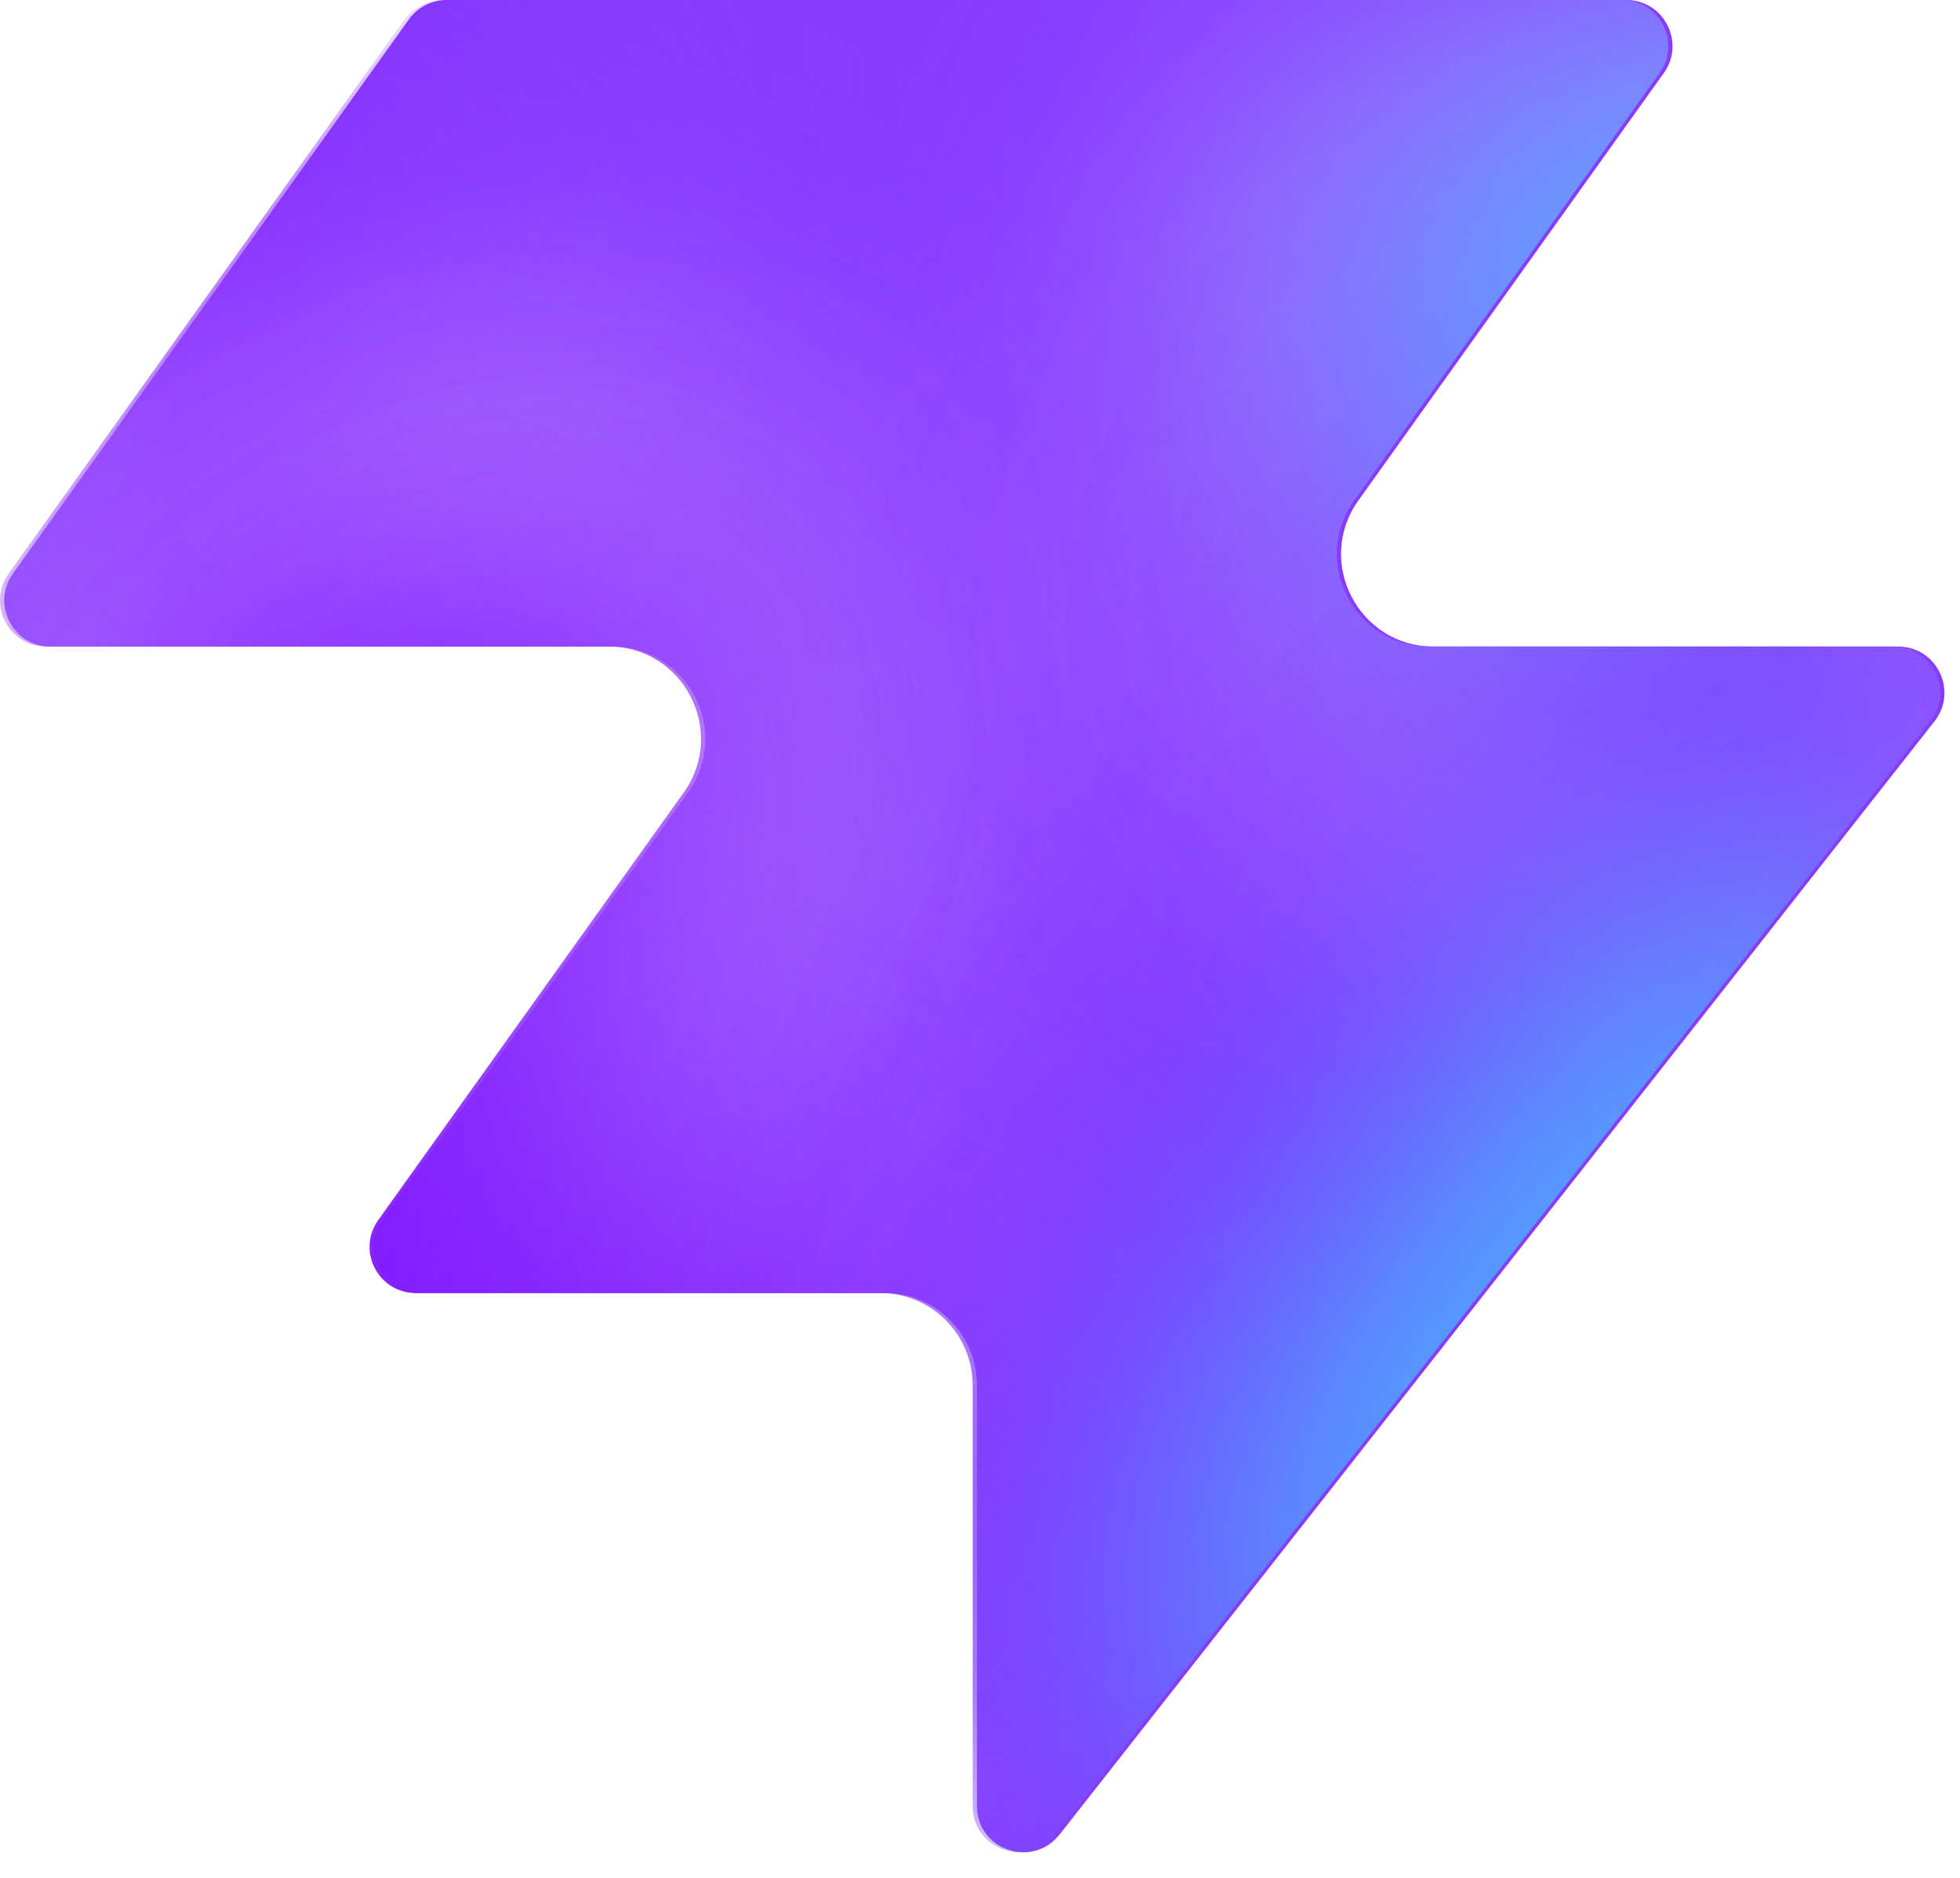
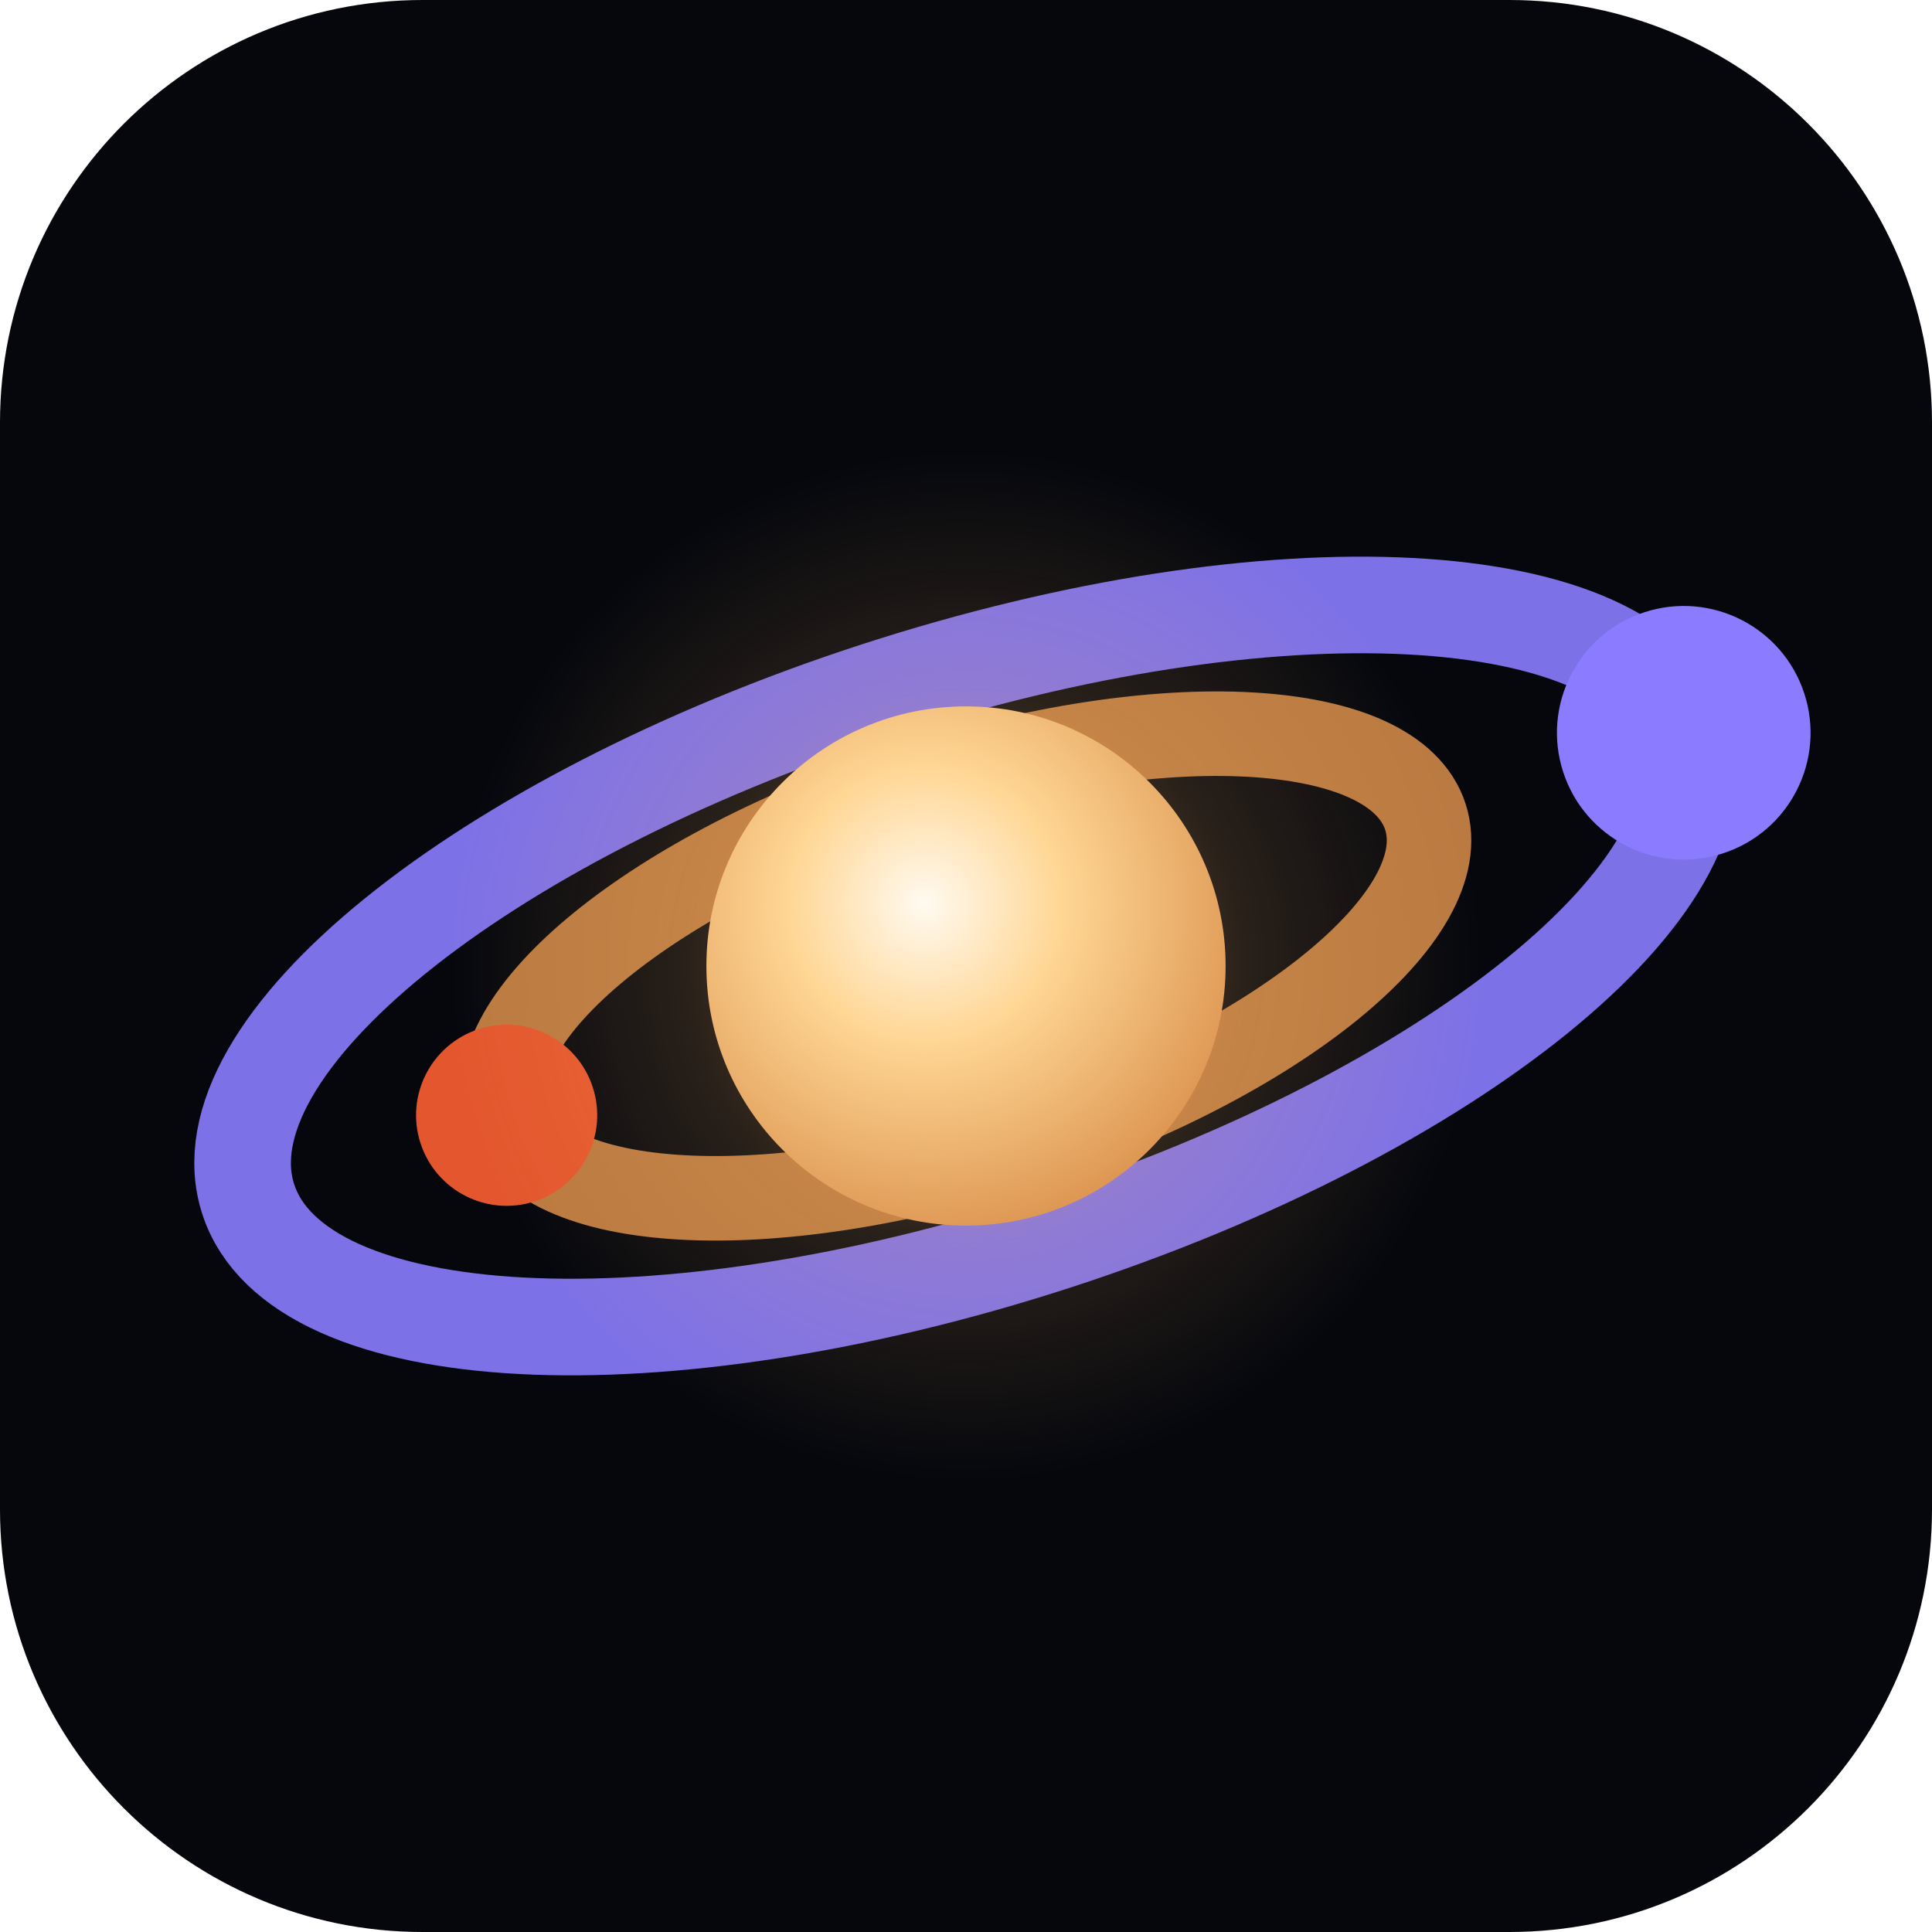
- <svg xmlns="http://www.w3.org/2000/svg" width="48" height="46" fill="none" viewBox="0 0 48 46">
-   <path fill="#863bff" d="M25.946 44.938c-.664.845-2.021.375-2.021-.698V33.937a2.26 2.26 0 0 0-2.262-2.262H10.287c-.92 0-1.456-1.04-.92-1.788l7.48-10.471c1.07-1.497 0-3.578-1.842-3.578H1.237c-.92 0-1.456-1.04-.92-1.788L10.013.474c.214-.297.556-.474.92-.474h28.894c.92 0 1.456 1.04.92 1.788l-7.48 10.471c-1.07 1.498 0 3.579 1.842 3.579h11.377c.943 0 1.473 1.088.89 1.83L25.947 44.94z" style="fill:#863bff;fill:color(display-p3 .525 .23 1);fill-opacity:1" />
-   <mask id="a" width="48" height="46" x="0" y="0" maskUnits="userSpaceOnUse" style="mask-type:alpha">
-     <path fill="#000" d="M25.842 44.938c-.664.844-2.021.375-2.021-.698V33.937a2.26 2.26 0 0 0-2.262-2.262H10.183c-.92 0-1.456-1.04-.92-1.788l7.48-10.471c1.07-1.498 0-3.579-1.842-3.579H1.133c-.92 0-1.456-1.04-.92-1.787L9.91.473c.214-.297.556-.474.92-.474h28.894c.92 0 1.456 1.04.92 1.788l-7.48 10.471c-1.07 1.498 0 3.578 1.842 3.578h11.377c.943 0 1.473 1.088.89 1.832L25.843 44.94z" style="fill:#000;fill-opacity:1" />
-   </mask>
-   <g mask="url(#a)">
-     <g filter="url(#b)">
-       <ellipse cx="5.508" cy="14.704" fill="#ede6ff" rx="5.508" ry="14.704" style="fill:#ede6ff;fill:color(display-p3 .927 .903 1);fill-opacity:1" transform="matrix(.00324 1 1 -.00324 -4.47 31.516)" />
-     </g>
-     <g filter="url(#c)">
-       <ellipse cx="10.399" cy="29.851" fill="#ede6ff" rx="10.399" ry="29.851" style="fill:#ede6ff;fill:color(display-p3 .927 .903 1);fill-opacity:1" transform="matrix(.00324 1 1 -.00324 -39.328 7.883)" />
-     </g>
-     <g filter="url(#d)">
-       <ellipse cx="5.508" cy="30.487" fill="#7e14ff" rx="5.508" ry="30.487" style="fill:#7e14ff;fill:color(display-p3 .492 .077 1);fill-opacity:1" transform="rotate(89.814 -25.913 -14.639)scale(1 -1)" />
-     </g>
-     <g filter="url(#e)">
-       <ellipse cx="5.508" cy="30.599" fill="#7e14ff" rx="5.508" ry="30.599" style="fill:#7e14ff;fill:color(display-p3 .492 .077 1);fill-opacity:1" transform="rotate(89.814 -32.644 -3.334)scale(1 -1)" />
-     </g>
-     <g filter="url(#f)">
-       <ellipse cx="5.508" cy="30.599" fill="#7e14ff" rx="5.508" ry="30.599" style="fill:#7e14ff;fill:color(display-p3 .492 .077 1);fill-opacity:1" transform="matrix(.00324 1 1 -.00324 -34.34 30.47)" />
-     </g>
-     <g filter="url(#g)">
-       <ellipse cx="14.072" cy="22.078" fill="#ede6ff" rx="14.072" ry="22.078" style="fill:#ede6ff;fill:color(display-p3 .927 .903 1);fill-opacity:1" transform="rotate(93.35 24.506 48.493)scale(-1 1)" />
-     </g>
-     <g filter="url(#h)">
-       <ellipse cx="3.47" cy="21.501" fill="#7e14ff" rx="3.47" ry="21.501" style="fill:#7e14ff;fill:color(display-p3 .492 .077 1);fill-opacity:1" transform="rotate(89.009 28.708 47.59)scale(-1 1)" />
-     </g>
-     <g filter="url(#i)">
-       <ellipse cx="3.47" cy="21.501" fill="#7e14ff" rx="3.47" ry="21.501" style="fill:#7e14ff;fill:color(display-p3 .492 .077 1);fill-opacity:1" transform="rotate(89.009 28.708 47.59)scale(-1 1)" />
-     </g>
-     <g filter="url(#j)">
-       <ellipse cx=".387" cy="8.972" fill="#7e14ff" rx="4.407" ry="29.108" style="fill:#7e14ff;fill:color(display-p3 .492 .077 1);fill-opacity:1" transform="rotate(39.51 .387 8.972)" />
-     </g>
-     <g filter="url(#k)">
-       <ellipse cx="47.523" cy="-6.092" fill="#7e14ff" rx="4.407" ry="29.108" style="fill:#7e14ff;fill:color(display-p3 .492 .077 1);fill-opacity:1" transform="rotate(37.892 47.523 -6.092)" />
-     </g>
-     <g filter="url(#l)">
-       <ellipse cx="41.412" cy="6.333" fill="#47bfff" rx="5.971" ry="9.665" style="fill:#47bfff;fill:color(display-p3 .28 .748 1);fill-opacity:1" transform="rotate(37.892 41.412 6.333)" />
-     </g>
-     <g filter="url(#m)">
-       <ellipse cx="-1.879" cy="38.332" fill="#7e14ff" rx="4.407" ry="29.108" style="fill:#7e14ff;fill:color(display-p3 .492 .077 1);fill-opacity:1" transform="rotate(37.892 -1.88 38.332)" />
-     </g>
-     <g filter="url(#n)">
-       <ellipse cx="-1.879" cy="38.332" fill="#7e14ff" rx="4.407" ry="29.108" style="fill:#7e14ff;fill:color(display-p3 .492 .077 1);fill-opacity:1" transform="rotate(37.892 -1.88 38.332)" />
-     </g>
-     <g filter="url(#o)">
-       <ellipse cx="35.651" cy="29.907" fill="#7e14ff" rx="4.407" ry="29.108" style="fill:#7e14ff;fill:color(display-p3 .492 .077 1);fill-opacity:1" transform="rotate(37.892 35.651 29.907)" />
-     </g>
-     <g filter="url(#p)">
-       <ellipse cx="38.418" cy="32.4" fill="#47bfff" rx="5.971" ry="15.297" style="fill:#47bfff;fill:color(display-p3 .28 .748 1);fill-opacity:1" transform="rotate(37.892 38.418 32.4)" />
-     </g>
+ <svg xmlns="http://www.w3.org/2000/svg" viewBox="0 0 64 64" width="64" height="64" role="img" aria-label="Orbital system">
+   <defs>
+     <radialGradient id="photosphere" cx="42%" cy="38%" r="70%">
+       <stop offset="0%" stop-color="#fffaf0" />
+       <stop offset="38%" stop-color="#ffd694" />
+       <stop offset="100%" stop-color="#d98e4a" />
+     </radialGradient>
+     <radialGradient id="corona" cx="50%" cy="50%" r="50%">
+       <stop offset="0%" stop-color="#ffb765" stop-opacity="0.5" />
+       <stop offset="55%" stop-color="#ffb765" stop-opacity="0.14" />
+       <stop offset="100%" stop-color="#ffb765" stop-opacity="0" />
+     </radialGradient>
+   </defs>
+   <rect width="64" height="64" rx="14" fill="#05070d" />
+   <g transform="rotate(-18 32 32)">
+     <ellipse cx="32" cy="32" rx="25" ry="9.6" fill="none" stroke="#8b7cff" stroke-opacity="0.9" stroke-width="3.2" />
+     <ellipse cx="32" cy="32" rx="16" ry="6.2" fill="none" stroke="#d98e4a" stroke-opacity="0.85" stroke-width="2.8" />
+     <circle cx="57" cy="32" r="4.2" fill="#8b7cff" />
+     <circle cx="16" cy="32" r="3" fill="#e4572e" />
  </g>
-   <defs>
-     <filter id="b" width="60.045" height="41.654" x="-19.77" y="16.149" color-interpolation-filters="sRGB" filterUnits="userSpaceOnUse">
-       <feFlood flood-opacity="0" result="BackgroundImageFix" />
-       <feBlend in="SourceGraphic" in2="BackgroundImageFix" result="shape" />
-       <feGaussianBlur result="effect1_foregroundBlur_2002_17158" stdDeviation="7.659" />
-     </filter>
-     <filter id="c" width="90.34" height="51.437" x="-54.613" y="-7.533" color-interpolation-filters="sRGB" filterUnits="userSpaceOnUse">
-       <feFlood flood-opacity="0" result="BackgroundImageFix" />
-       <feBlend in="SourceGraphic" in2="BackgroundImageFix" result="shape" />
-       <feGaussianBlur result="effect1_foregroundBlur_2002_17158" stdDeviation="7.659" />
-     </filter>
-     <filter id="d" width="79.355" height="29.4" x="-49.64" y="2.03" color-interpolation-filters="sRGB" filterUnits="userSpaceOnUse">
-       <feFlood flood-opacity="0" result="BackgroundImageFix" />
-       <feBlend in="SourceGraphic" in2="BackgroundImageFix" result="shape" />
-       <feGaussianBlur result="effect1_foregroundBlur_2002_17158" stdDeviation="4.596" />
-     </filter>
-     <filter id="e" width="79.579" height="29.4" x="-45.045" y="20.029" color-interpolation-filters="sRGB" filterUnits="userSpaceOnUse">
-       <feFlood flood-opacity="0" result="BackgroundImageFix" />
-       <feBlend in="SourceGraphic" in2="BackgroundImageFix" result="shape" />
-       <feGaussianBlur result="effect1_foregroundBlur_2002_17158" stdDeviation="4.596" />
-     </filter>
-     <filter id="f" width="79.579" height="29.4" x="-43.513" y="21.178" color-interpolation-filters="sRGB" filterUnits="userSpaceOnUse">
-       <feFlood flood-opacity="0" result="BackgroundImageFix" />
-       <feBlend in="SourceGraphic" in2="BackgroundImageFix" result="shape" />
-       <feGaussianBlur result="effect1_foregroundBlur_2002_17158" stdDeviation="4.596" />
-     </filter>
-     <filter id="g" width="74.749" height="58.852" x="15.756" y="-17.901" color-interpolation-filters="sRGB" filterUnits="userSpaceOnUse">
-       <feFlood flood-opacity="0" result="BackgroundImageFix" />
-       <feBlend in="SourceGraphic" in2="BackgroundImageFix" result="shape" />
-       <feGaussianBlur result="effect1_foregroundBlur_2002_17158" stdDeviation="7.659" />
-     </filter>
-     <filter id="h" width="61.377" height="25.362" x="23.548" y="2.284" color-interpolation-filters="sRGB" filterUnits="userSpaceOnUse">
-       <feFlood flood-opacity="0" result="BackgroundImageFix" />
-       <feBlend in="SourceGraphic" in2="BackgroundImageFix" result="shape" />
-       <feGaussianBlur result="effect1_foregroundBlur_2002_17158" stdDeviation="4.596" />
-     </filter>
-     <filter id="i" width="61.377" height="25.362" x="23.548" y="2.284" color-interpolation-filters="sRGB" filterUnits="userSpaceOnUse">
-       <feFlood flood-opacity="0" result="BackgroundImageFix" />
-       <feBlend in="SourceGraphic" in2="BackgroundImageFix" result="shape" />
-       <feGaussianBlur result="effect1_foregroundBlur_2002_17158" stdDeviation="4.596" />
-     </filter>
-     <filter id="j" width="56.045" height="63.649" x="-27.636" y="-22.853" color-interpolation-filters="sRGB" filterUnits="userSpaceOnUse">
-       <feFlood flood-opacity="0" result="BackgroundImageFix" />
-       <feBlend in="SourceGraphic" in2="BackgroundImageFix" result="shape" />
-       <feGaussianBlur result="effect1_foregroundBlur_2002_17158" stdDeviation="4.596" />
-     </filter>
-     <filter id="k" width="54.814" height="64.646" x="20.116" y="-38.415" color-interpolation-filters="sRGB" filterUnits="userSpaceOnUse">
-       <feFlood flood-opacity="0" result="BackgroundImageFix" />
-       <feBlend in="SourceGraphic" in2="BackgroundImageFix" result="shape" />
-       <feGaussianBlur result="effect1_foregroundBlur_2002_17158" stdDeviation="4.596" />
-     </filter>
-     <filter id="l" width="33.541" height="35.313" x="24.641" y="-11.323" color-interpolation-filters="sRGB" filterUnits="userSpaceOnUse">
-       <feFlood flood-opacity="0" result="BackgroundImageFix" />
-       <feBlend in="SourceGraphic" in2="BackgroundImageFix" result="shape" />
-       <feGaussianBlur result="effect1_foregroundBlur_2002_17158" stdDeviation="4.596" />
-     </filter>
-     <filter id="m" width="54.814" height="64.646" x="-29.286" y="6.009" color-interpolation-filters="sRGB" filterUnits="userSpaceOnUse">
-       <feFlood flood-opacity="0" result="BackgroundImageFix" />
-       <feBlend in="SourceGraphic" in2="BackgroundImageFix" result="shape" />
-       <feGaussianBlur result="effect1_foregroundBlur_2002_17158" stdDeviation="4.596" />
-     </filter>
-     <filter id="n" width="54.814" height="64.646" x="-29.286" y="6.009" color-interpolation-filters="sRGB" filterUnits="userSpaceOnUse">
-       <feFlood flood-opacity="0" result="BackgroundImageFix" />
-       <feBlend in="SourceGraphic" in2="BackgroundImageFix" result="shape" />
-       <feGaussianBlur result="effect1_foregroundBlur_2002_17158" stdDeviation="4.596" />
-     </filter>
-     <filter id="o" width="54.814" height="64.646" x="8.244" y="-2.416" color-interpolation-filters="sRGB" filterUnits="userSpaceOnUse">
-       <feFlood flood-opacity="0" result="BackgroundImageFix" />
-       <feBlend in="SourceGraphic" in2="BackgroundImageFix" result="shape" />
-       <feGaussianBlur result="effect1_foregroundBlur_2002_17158" stdDeviation="4.596" />
-     </filter>
-     <filter id="p" width="39.409" height="43.623" x="18.713" y="10.588" color-interpolation-filters="sRGB" filterUnits="userSpaceOnUse">
-       <feFlood flood-opacity="0" result="BackgroundImageFix" />
-       <feBlend in="SourceGraphic" in2="BackgroundImageFix" result="shape" />
-       <feGaussianBlur result="effect1_foregroundBlur_2002_17158" stdDeviation="4.596" />
-     </filter>
-   </defs>
+   <circle cx="32" cy="32" r="17" fill="url(#corona)" />
+   <circle cx="32" cy="32" r="8.6" fill="url(#photosphere)" />
</svg>
